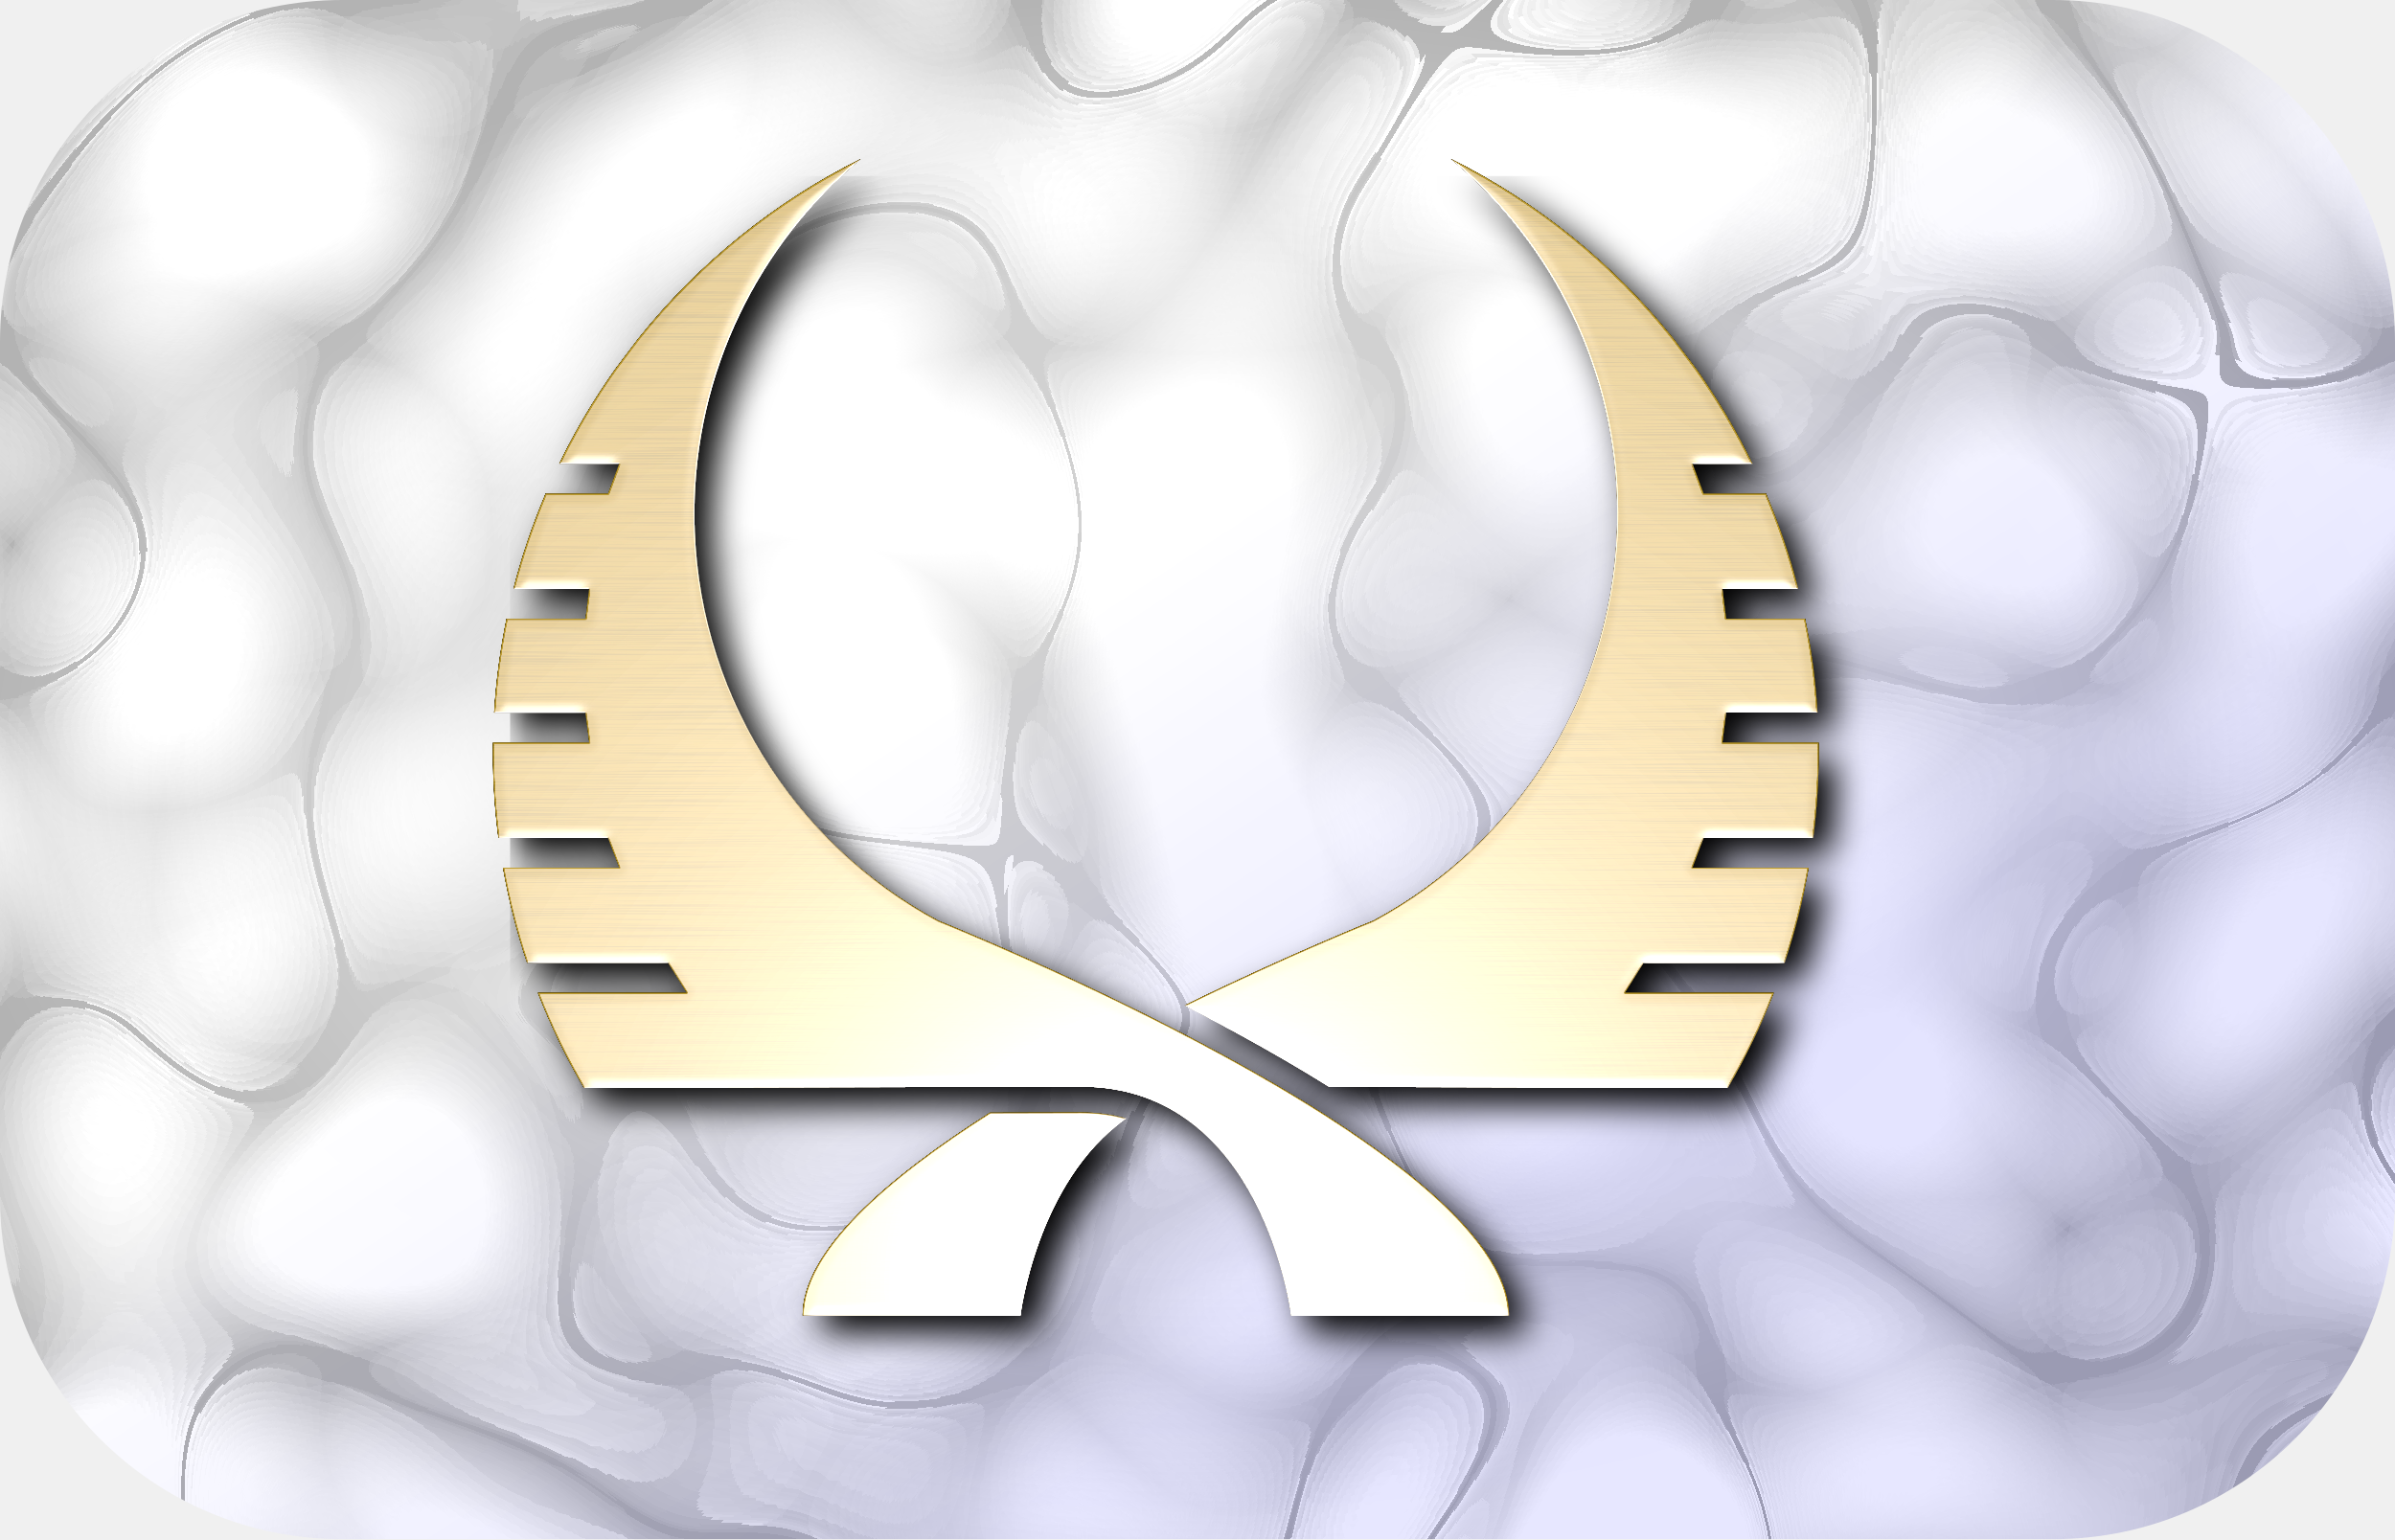
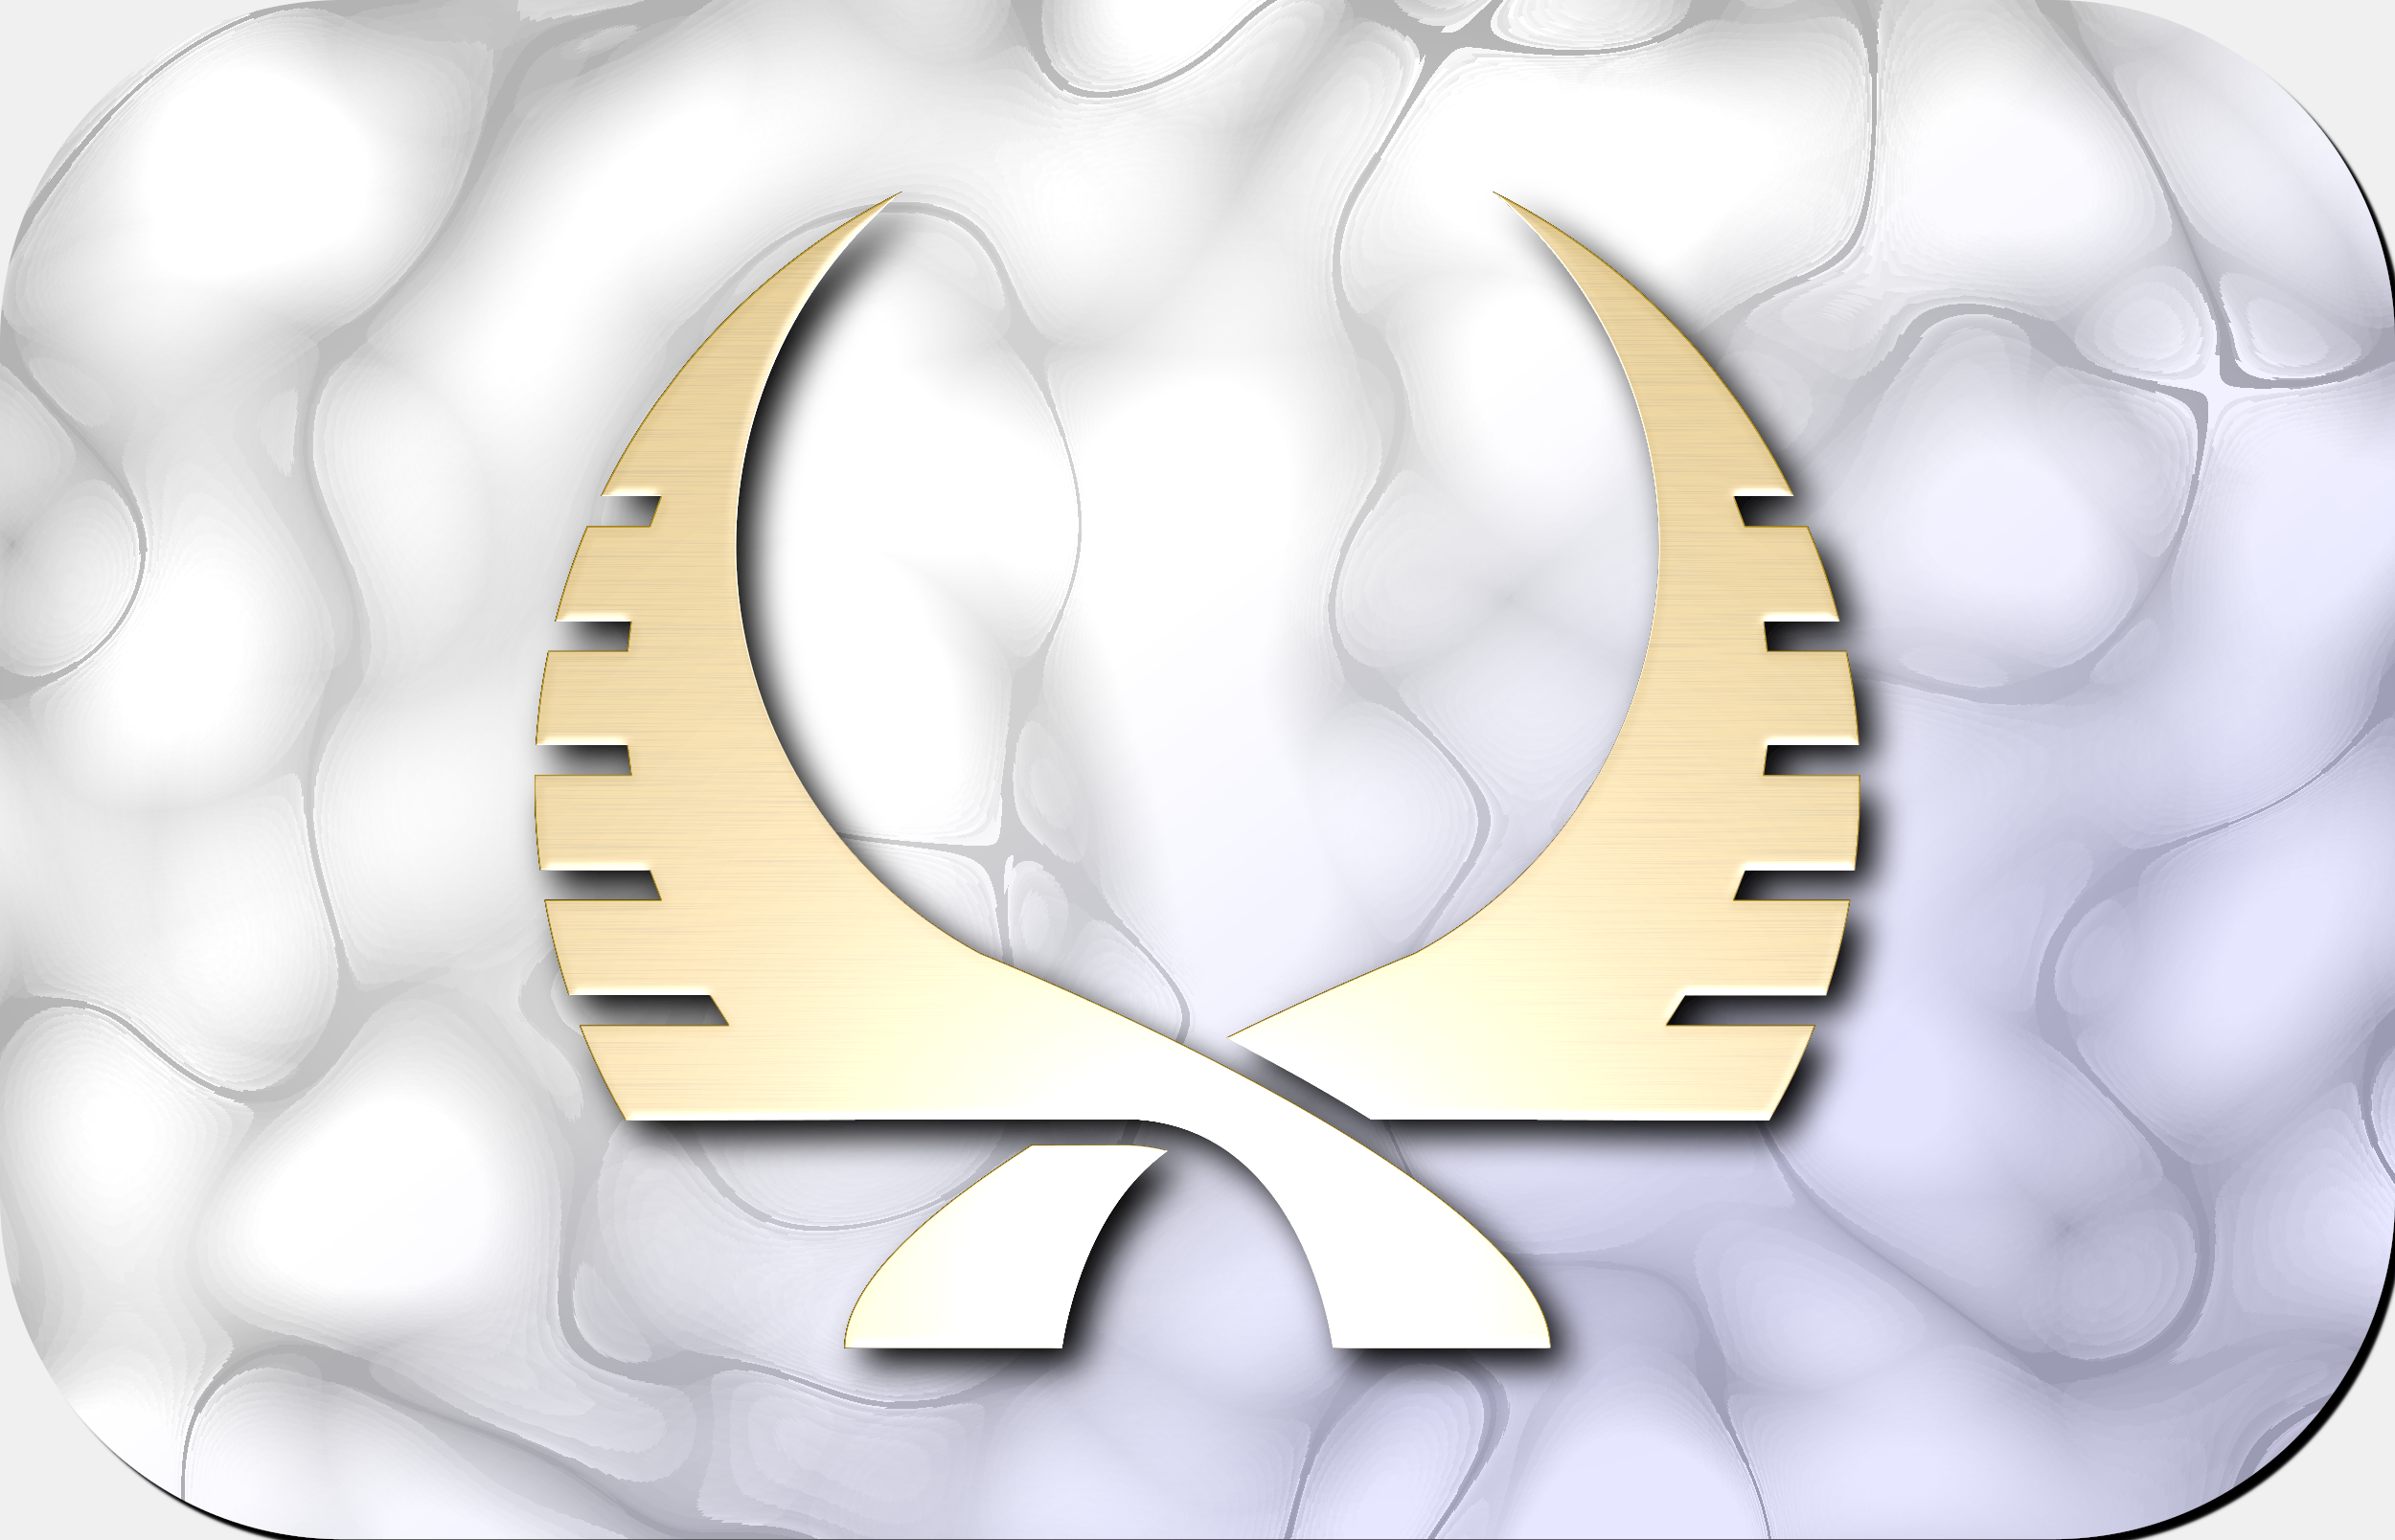
- <svg xmlns="http://www.w3.org/2000/svg" width="80" version="1.1" viewBox="0 0 1400 900">
+ <svg xmlns="http://www.w3.org/2000/svg" width="1400" version="1.1" viewBox="0 0 1400 900">
  <defs>
-     <filter id="bevel" filterUnits="objectBoundingBox" x="-10%" y="-10%" width="150%" height="150%">
+     <filter id="bevel" filterUnits="objectBoundingBox" x="-10%" y="-10%" width="120%" height="120%">
      <feGaussianBlur in="SourceAlpha" stdDeviation="0.3" result="blur" />
      <feSpecularLighting in="blur" surfaceScale="5" specularConstant="1" specularExponent="10" result="specOut" lighting-color="#FFF">
        <fePointLight x="100" y="200" z="20" />
      </feSpecularLighting>
      <feComposite in="specOut" in2="SourceAlpha" operator="in" result="specOut2" />
      <feComposite in="SourceGraphic" in2="specOut2" operator="arithmetic" k1="0" k2="1" k3="1" k4="0" />
    </filter>
-     <filter id="dropshadow" x="0" y="0" width="200%" height="200%">
+     <filter id="dropshadow" x="-20%" y="-20%" width="140%" height="140%">
      <feDropShadow dx="1" dy="1" stdDeviation="1" />
+     </filter>
+     <filter id="bgDropshadow" x="-20%" y="-20%" width="200%" height="200%">
+       <feDropShadow dx="5" dy="5" stdDeviation="1" />
    </filter>
    <filter id="metallic" x="0" y="0" width="1" height="1">
      <feTurbulence type="fractalNoise" baseFrequency="0.1 50" numOctaves="2" seed="0" result="turbulence" />
      <feComposite in="SourceGraphic" in2="turbulence" operator="in" result="composite1" />
      <feColorMatrix values="1 0 0 0 0 0 1 0 0 0 0 0 1 0 0 0 0 0 3.1 -0.7 " result="color" />
      <feFlood flood-opacity="1" flood-color="#A88B2C" result="flood" />
      <feMerge result="merge">
        <feMergeNode in="flood" />
        <feMergeNode in="color" />
      </feMerge>
      <feComposite in2="SourceGraphic" operator="in" />
    </filter>
    <filter id="glow">
      <feGaussianBlur in="SourceAlpha" stdDeviation="10" result="blur" />
      <feDiffuseLighting in="SourceGraphic" result="light" lighting-color="#AAA">
-         <fePointLight x="83.5" y="140" z="10" />
+         <fePointLight x="40" y="65" z="10" />
      </feDiffuseLighting>
      <feComposite in="light" in2="SourceAlpha" operator="in" result="glowWhite" />
      <feComposite in="SourceGraphic" in2="glowWhite" operator="arithmetic" k1="0" k2="1" k3="2.5" k4="0" />
    </filter>
    <filter id="marbleEffect" x="0%" y="0%" width="400%" height="600%">
      <feTurbulence baseFrequency="0.005" />
      <feColorMatrix type="matrix" values="1 1 1 0 0 1 1 1 0 0 1 1 1 0 0 0 1 0 1 0" result="marble" />
      <feComposite in="SourceGraphic" in2="marble" operator="arithmetic" k1="0" k2="1" k3="3" k4="0" />
    </filter>
    <mask id="marbleEffectArea">
      <radialGradient id="maskGradient" cx="60%" cy="60%">
        <stop offset="0.25" stop-color="#999" />
        <stop offset="0.4" stop-color="#FFF" />
      </radialGradient>
      <rect x="-100%" y="-100%" width="250%" height="250%" fill="url(#maskGradient)" />
    </mask>
    <mask id="roundCorners">
      <rect rx="200" ry="200" width="100%" height="100%" fill="white" />
    </mask>
    <linearGradient id="background" gradientTransform="rotate(45)">
      <stop offset="0.6" stop-color="#FFF" />
      <stop offset="1" stop-color="#DDF" />
    </linearGradient>
-     <filter id="fadeOut" x="-10%" y="-10%" width="150%" height="150%">
-       <feGaussianBlur in="SourceAlpha" stdDeviation="0.3" result="blur2" />
-       <feDiffuseLighting in="blur2" surfaceScale="2" specularConstant="0.5" specularExponent="10" result="specFade" lighting-color="#FFF">
-         <fePointLight x="700" y="450" z="5" />
-       </feDiffuseLighting>
-       <feComposite in="specFade" in2="SourceAlpha" operator="in" result="specFade2" />
-       <feComposite in="SourceGraphic" in2="specFade2" operator="arithmetic" k1="0" k2="1" k3="1" k4="0" />
-     </filter>
  </defs>
-   <g mask="url(#roundCorners)">
-     <rect width="100%" height="100%" fill="url(#background)" />
-     <rect x="-100%" y="-100%" width="300%" mask="url(#marbleEffectArea)" height="250%" opacity="0.3" filter="url(#marbleEffect)" />
-   </g>
-   <g transform="translate(-150, -650) scale(10)" fill="#BF9E32" filter="url(#metallic) url(#bevel) url(#glow) url(#dropshadow)">
-     <g transform="matrix(.30812 0 0 .30812 -7.8428 -9.6655)">
-       <path d="m261.95 453.48c-19.622 12.449-35.535 26.3-35.535 38.49h41.304s3.061-25.458 20.045-37.395c-2.676-0.755-5.515-1.139-8.521-1.139z M418.13 401.29c0.68-5.286 1.037-10.673 1.037-16.144 0-0.633-8e-3 -1.266-0.017-1.897h-18.26l0.712-5.698h17.336c-0.361-6.061-1.162-12.003-2.353-17.802h-14.983l-0.712-5.698h14.383c-1.58-6.213-3.633-12.235-6.097-18.04h-11.847l-2.137-5.697h11.395c-3.069-6.328-6.654-12.359-10.696-18.041l-4.303-5.697c-11.371-14.21-25.757-25.902-42.201-34.095 19.286 16.067 31.562 40.262 31.562 67.327 0 33.42-18.717 62.47-46.241 77.237 0 0-16.068 6.399-35.822 16.082 3.217 1.651 6.478 3.369 9.732 5.144 6.471 3.526 12.363 6.958 17.711 10.303l75.581 0.191c3.37-5.737 6.295-11.768 8.735-18.041h-28.271l3.56-5.696h26.758c1.95-5.834 3.482-11.861 4.568-18.041h-22.068l2.137-5.696h20.801z" />
-       <path d="m252.12 417.05c-27.524-14.767-46.241-43.816-46.241-77.237 0-27.064 12.277-51.259 31.563-67.327-16.443 8.193-30.83 19.885-42.202 34.095l-4.302 5.697c-4.042 5.682-7.627 11.713-10.696 18.041h11.394l-2.137 5.697h-11.846c-2.465 5.804-4.518 11.827-6.098 18.04h14.384l-0.712 5.698h-14.985c-1.189 5.799-1.991 11.742-2.352 17.802h17.336l0.712 5.698h-18.26c-0.01 0.631-0.018 1.264-0.018 1.897 0 5.471 0.356 10.858 1.038 16.144h20.8l2.137 5.696h-22.068c1.086 6.179 2.617 12.206 4.568 18.041h26.758l3.561 5.696h-28.271c2.44 6.273 5.364 12.304 8.734 18.041l94.31-0.238c34.656 0 39.879 43.439 39.879 43.439h41.304c1e-3 -31.807-108.29-74.92-108.29-74.92z" />
+   <g filter="url(#bgDropshadow)">
+     <g mask="url(#roundCorners)">
+       <rect width="1400" height="1000" fill="url(#background)" />
+       <rect x="0%" y="0%" width="100%" mask="url(#marbleEffectArea)" height="100%" opacity="0.3" filter="url(#marbleEffect)" />
+     </g>
+     <g transform="translate(312.475 111.825)">
+       <g transform="scale(10)">
+         <g fill="#BF9E32" filter="url(#metallic) url(#bevel) url(#glow) url(#dropshadow)">
+           <g transform="translate(-43.81898,-74.29359)">
+             <g transform="matrix(0.308125,0,0,0.308125,-7.842796,-9.66553)">
+               <path d="m 261.952,453.479 c -19.622,12.449 -35.535,26.3 -35.535,38.49 22.788,0 41.304,0 41.304,0 0,0 3.061,-25.458 20.045,-37.395 -2.676,-0.755 -5.515,-1.139 -8.521,-1.139 z" />
+               <path d="m 418.13,401.293 c 0.68,-5.286 1.037,-10.673 1.037,-16.144 0,-0.633 -0.008,-1.266 -0.017,-1.897 h -18.26 l 0.712,-5.698 h 17.336 c -0.361,-6.061 -1.162,-12.003 -2.353,-17.802 h -14.983 l -0.712,-5.698 h 14.383 c -1.58,-6.213 -3.633,-12.235 -6.097,-18.04 h -11.847 l -2.137,-5.697 h 11.395 c -3.069,-6.328 -6.654,-12.359 -10.696,-18.041 l -4.303,-5.697 c -11.371,-14.21 -25.757,-25.902 -42.201,-34.095 19.286,16.067 31.562,40.262 31.562,67.327 0,33.42 -18.717,62.47 -46.241,77.237 0,0 -16.068,6.399 -35.822,16.082 3.217,1.651 6.478,3.369 9.732,5.144 6.471,3.526 12.363,6.958 17.711,10.303 l 75.581,0.191 c 3.37,-5.737 6.295,-11.768 8.735,-18.041 h -28.271 l 3.56,-5.696 h 26.758 c 1.95,-5.834 3.482,-11.861 4.568,-18.041 h -22.068 l 2.137,-5.696 h 20.801 z" />
+               <path d="m 252.125,417.048 c -27.524,-14.767 -46.241,-43.816 -46.241,-77.237 0,-27.064 12.277,-51.259 31.563,-67.327 -16.443,8.193 -30.83,19.885 -42.202,34.095 l -4.302,5.697 c -4.042,5.682 -7.627,11.713 -10.696,18.041 h 11.394 l -2.137,5.697 h -11.846 c -2.465,5.804 -4.518,11.827 -6.098,18.04 h 14.384 l -0.712,5.698 h -14.985 c -1.189,5.799 -1.991,11.742 -2.352,17.802 h 17.336 l 0.712,5.698 h -18.26 c -0.01,0.631 -0.018,1.264 -0.018,1.897 0,5.471 0.356,10.858 1.038,16.144 h 20.8 l 2.137,5.696 h -22.068 c 1.086,6.179 2.617,12.206 4.568,18.041 h 26.758 l 3.561,5.696 h -28.271 c 2.44,6.273 5.364,12.304 8.734,18.041 l 94.31,-0.238 c 34.656,0 39.879,43.439 39.879,43.439 0,0 18.516,0 41.304,0 10e-4,-31.807 -108.29,-74.92 -108.29,-74.92 z" />
+             </g>
+           </g>
+         </g>
+       </g>
    </g>
  </g>
</svg>
